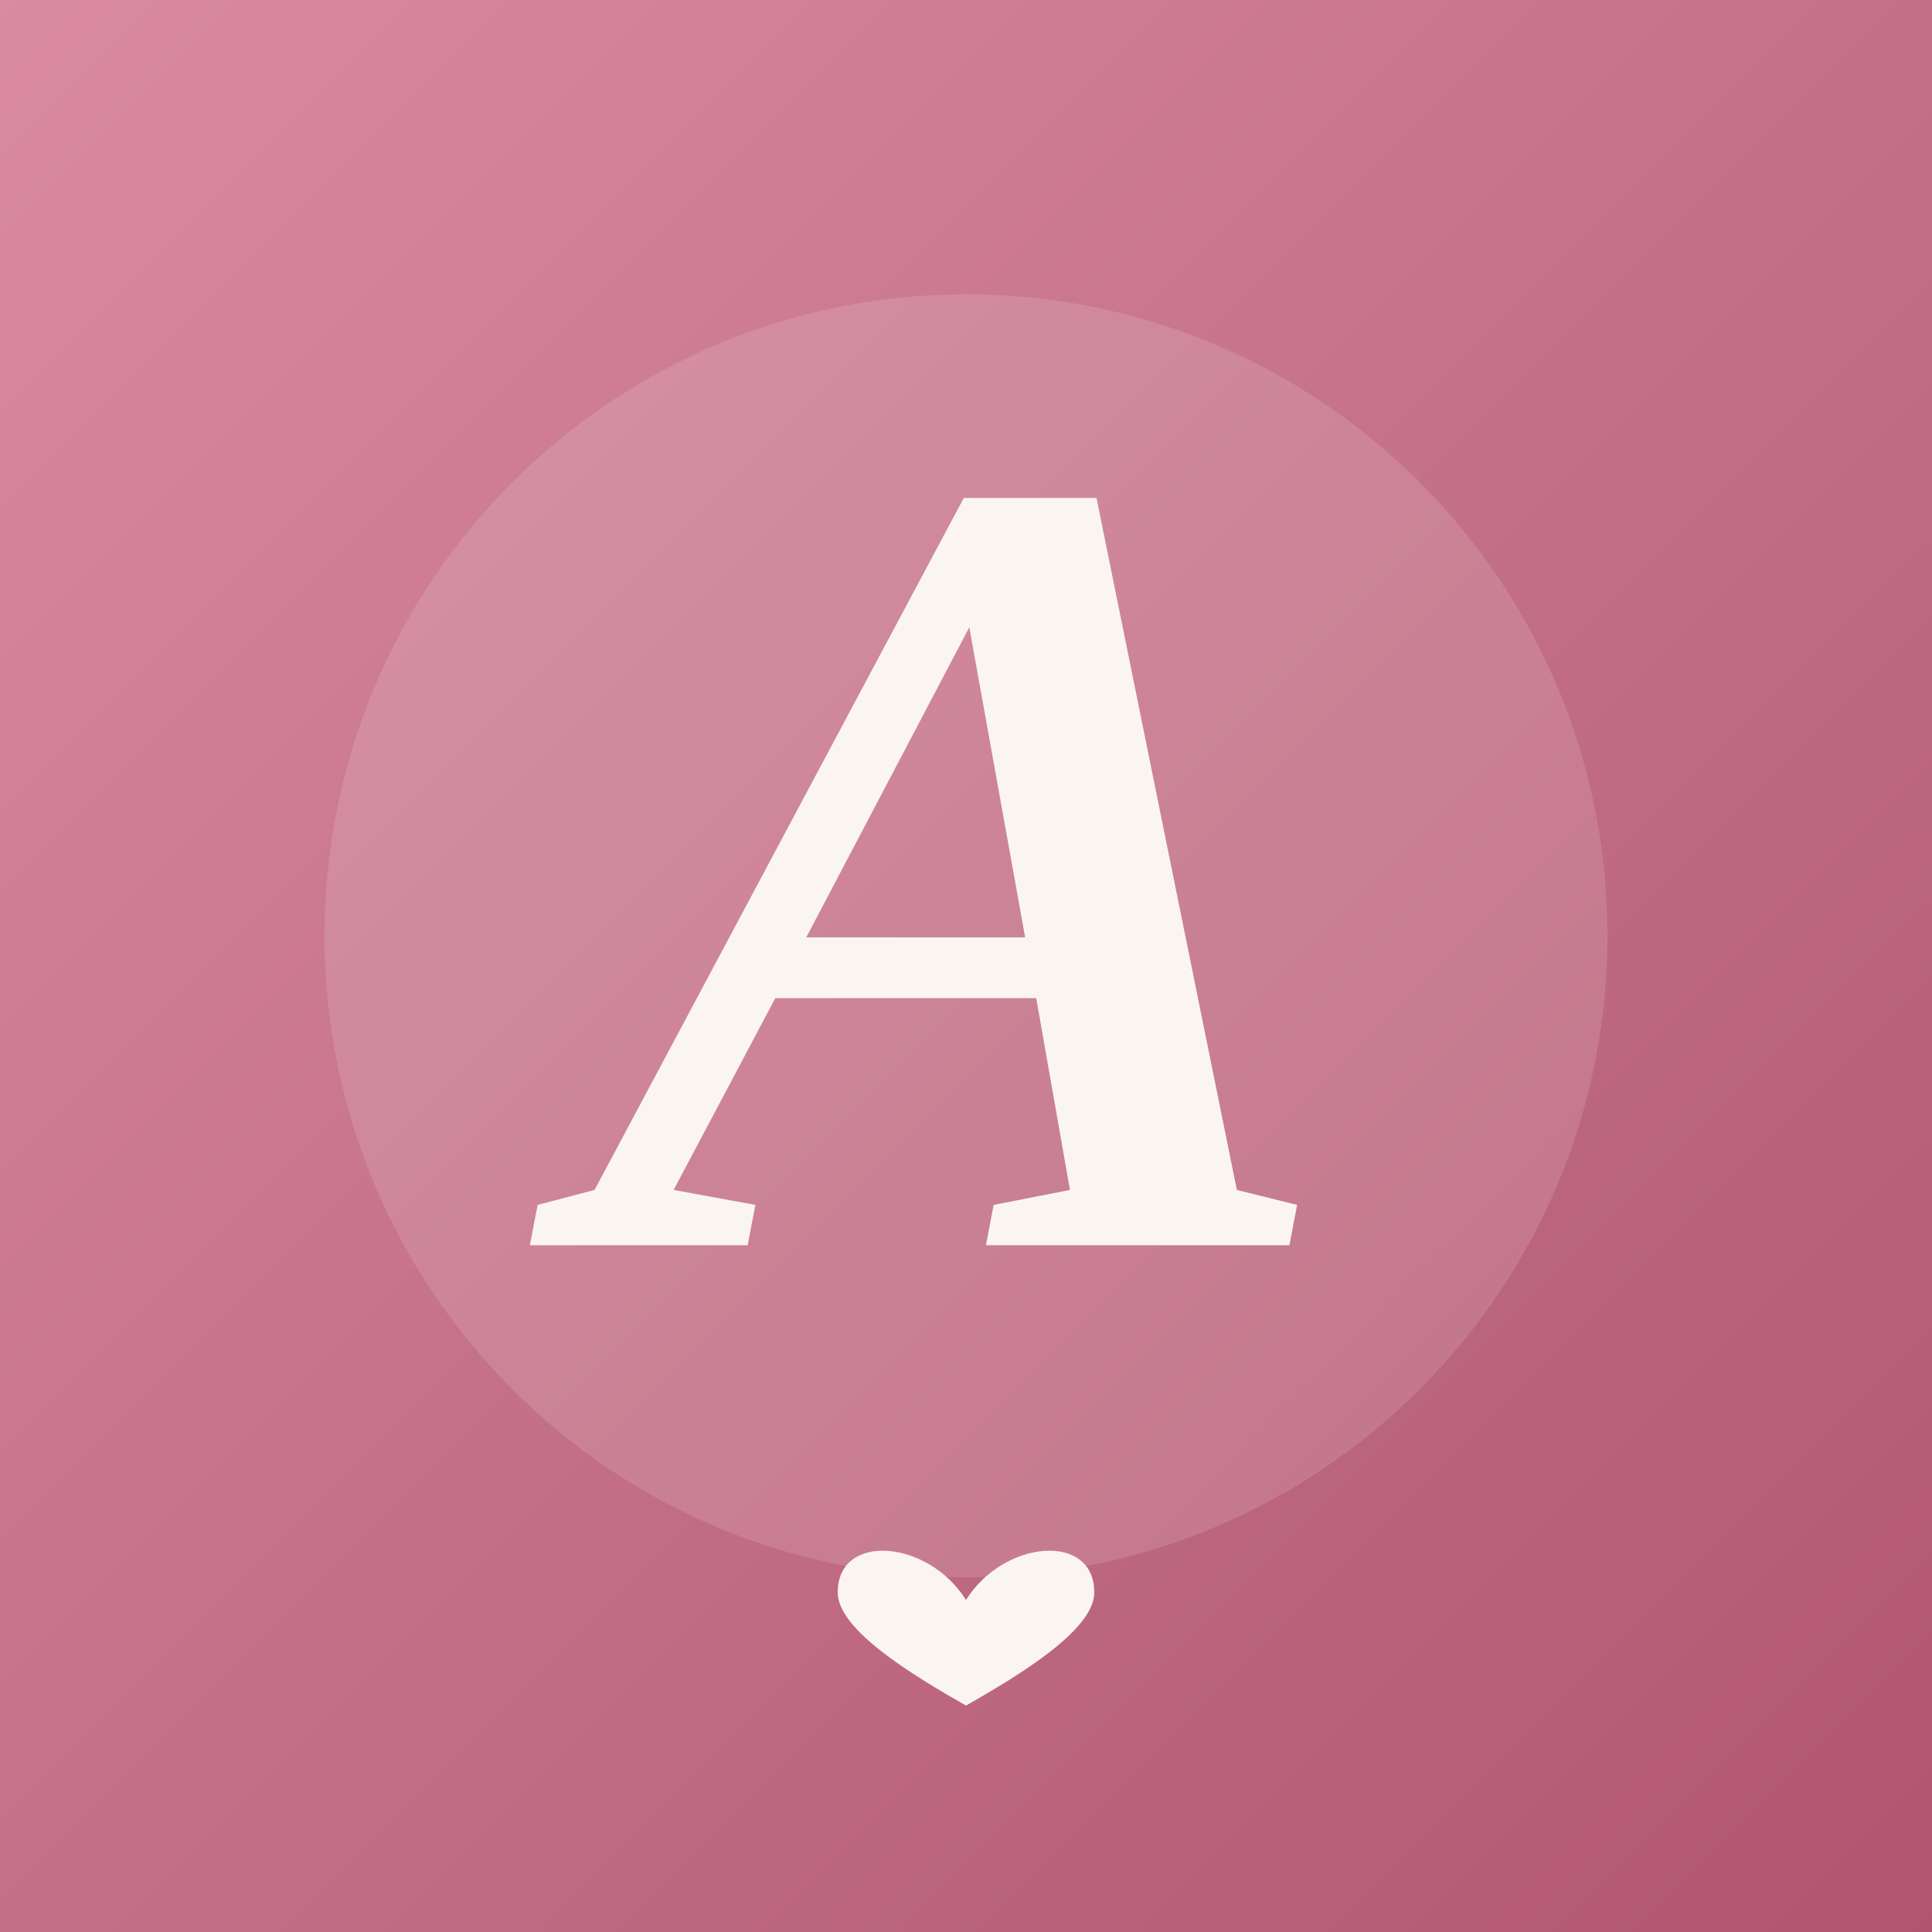
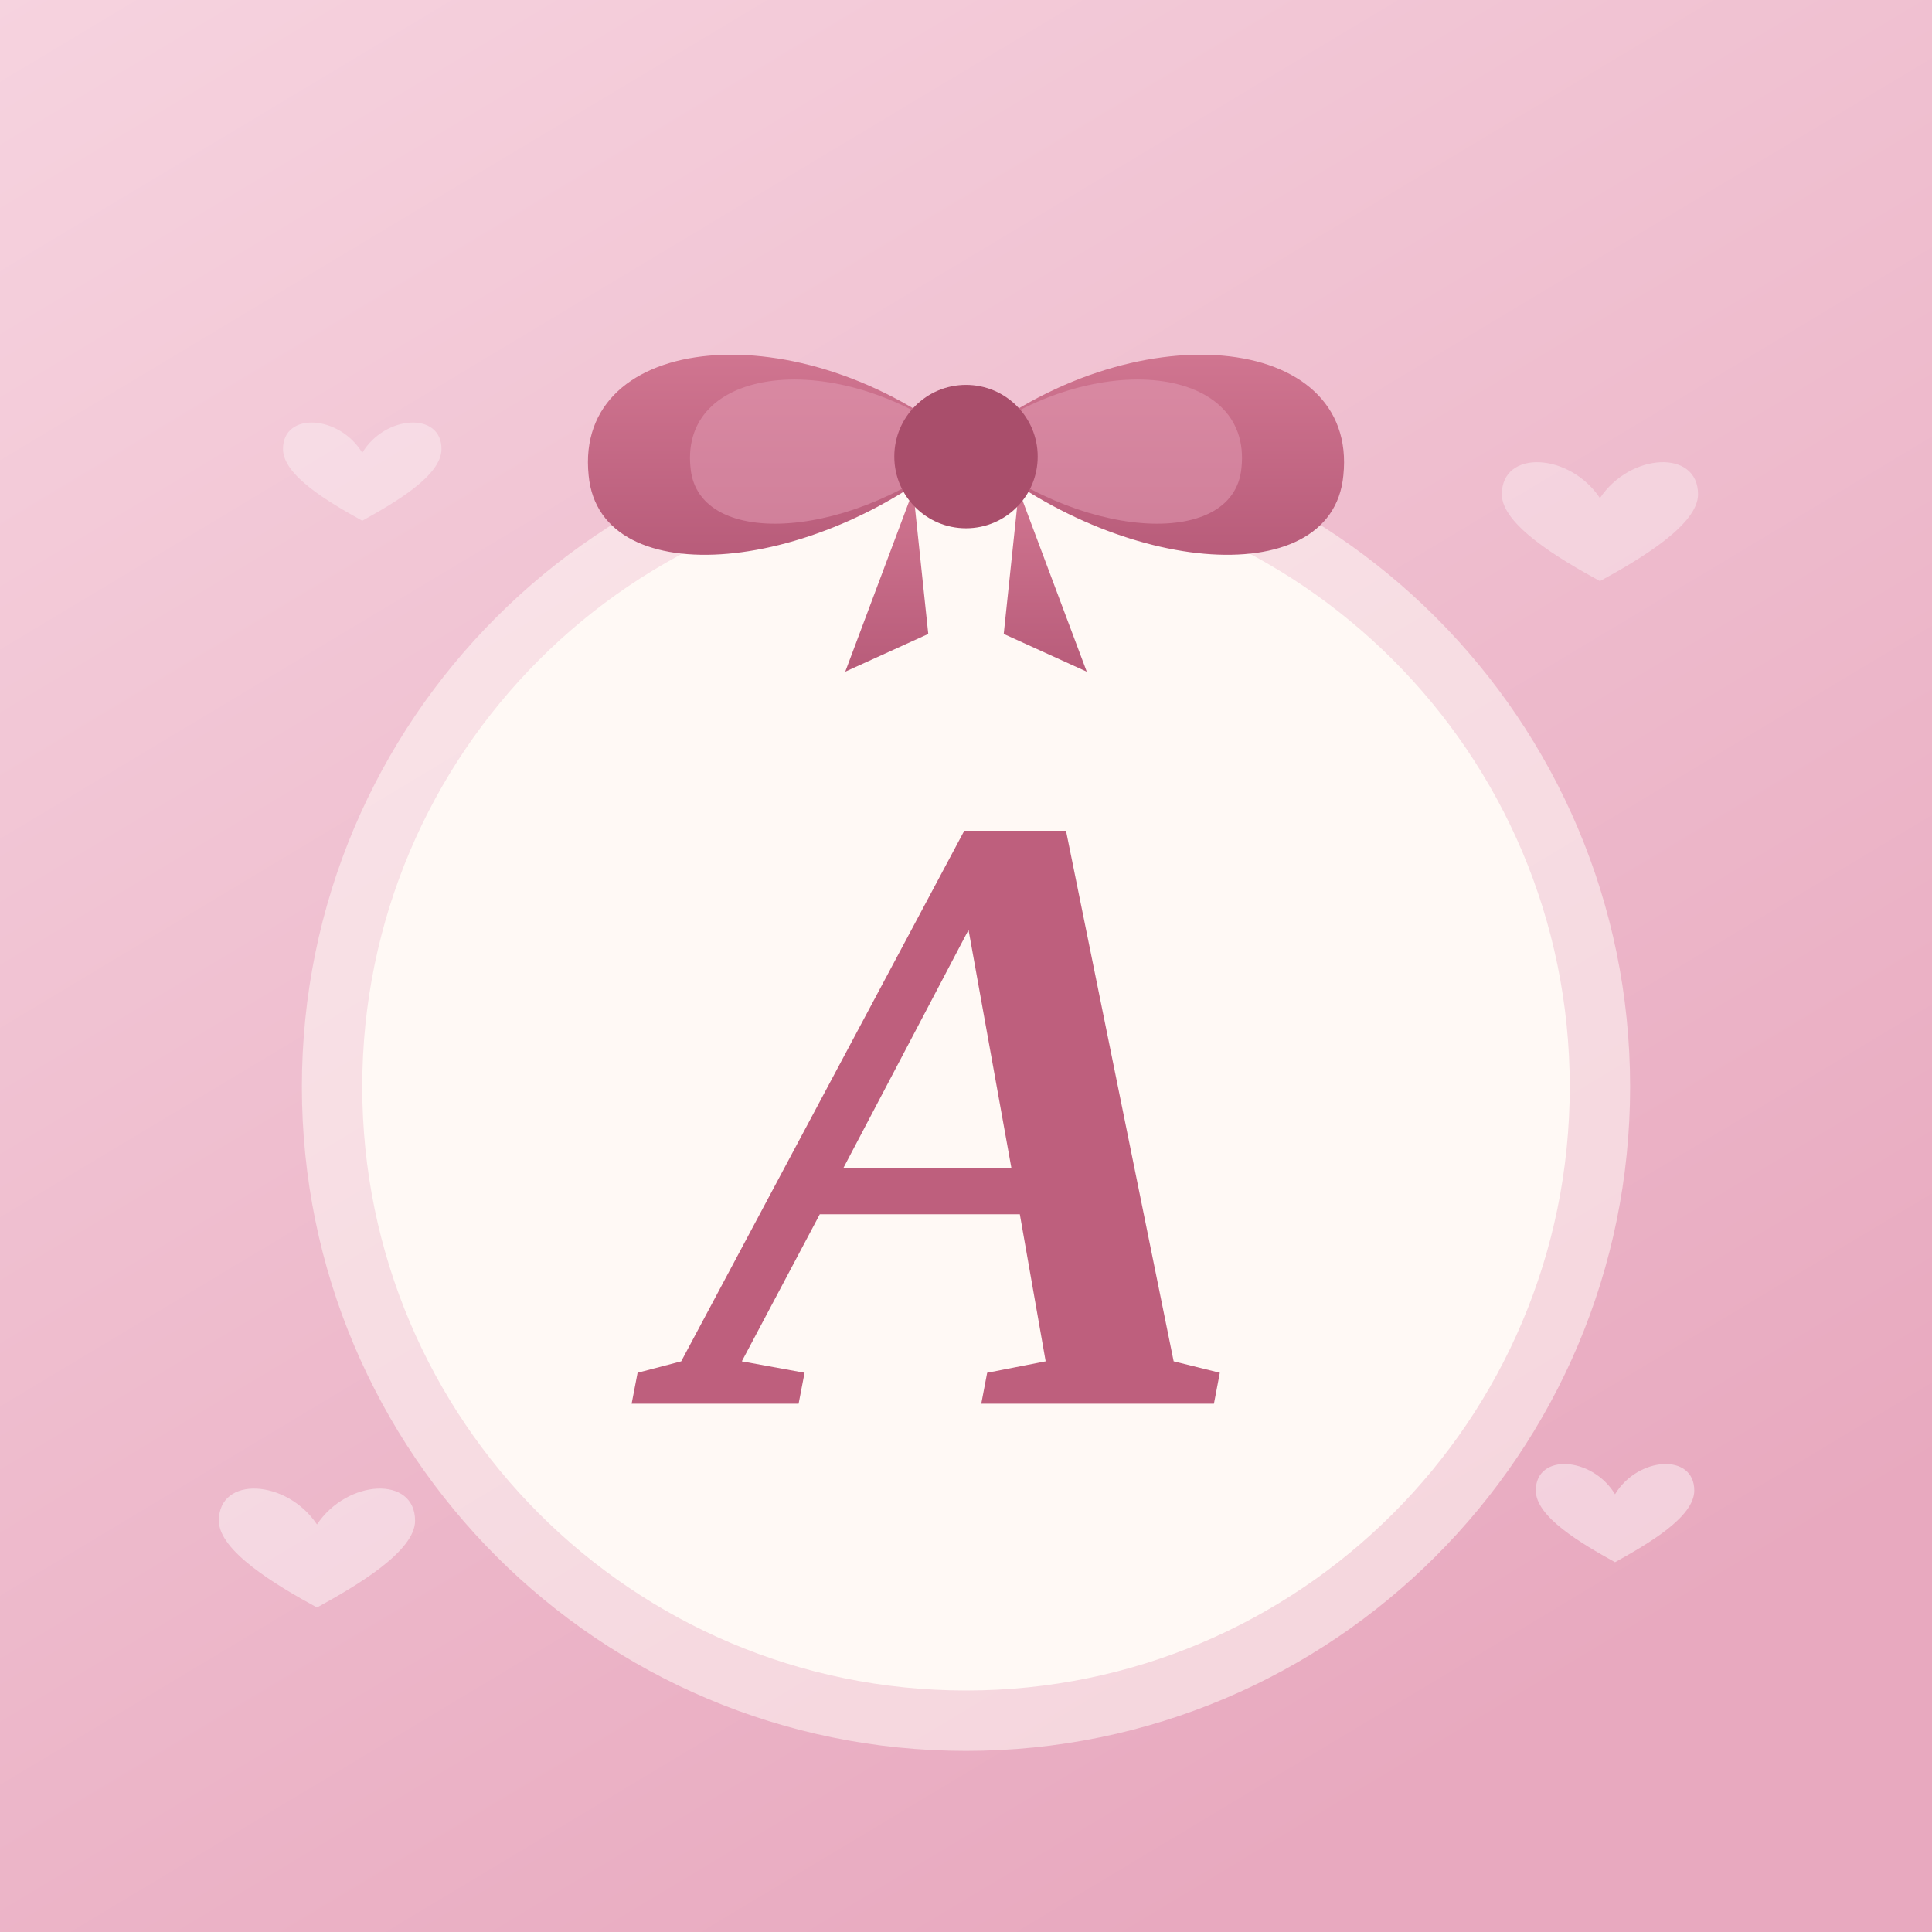
<svg xmlns="http://www.w3.org/2000/svg" width="512" height="512" viewBox="0 0 512 512">
  <defs>
-     <linearGradient id="fundo" x1="0" y1="0" x2="1" y2="1">
-       <stop offset="0" stop-color="#D98BA1" />
-       <stop offset="1" stop-color="#B05570" />
+     <linearGradient id="fundo" x1="0" y1="0" x2="0.6" y2="1">
+       <stop offset="0" stop-color="#F6D3DF" />
+       <stop offset="1" stop-color="#E8A9BF" />
+     </linearGradient>
+     <linearGradient id="laco" x1="0" y1="0" x2="0" y2="1">
+       <stop offset="0" stop-color="#D07590" />
+       <stop offset="1" stop-color="#B85C7A" />
    </linearGradient>
  </defs>
  <rect width="512" height="512" fill="url(#fundo)" />
-   <circle cx="256" cy="248" r="170" fill="#FAF5F0" opacity="0.14" />
-   <text x="256" y="330" text-anchor="middle" font-family="Georgia, 'Times New Roman', serif" font-style="italic" font-weight="bold" font-size="300" fill="#FAF5F0">A</text>
-   <path d="M256 424 c-10-16-34-18-34-2 c0 10 20 22 34 30 c14-8 34-20 34-30 c0-16-24-14-34 2z" fill="#FAF5F0" />
+   <path d="M84 404 c-8-12-26-13-26-1 c0 8 15 17 26 23 c11-6 26-15 26-23 c0-12-18-11-26 1z" fill="#FFFFFF" opacity="0.45" />
+   <path d="M428 396 c-6-10-21-11-21-1 c0 7 12 14 21 19 c9-5 21-12 21-19 c0-10-15-9-21 1z" fill="#FFFFFF" opacity="0.45" />
+   <path d="M96 120 c-6-10-21-11-21-1 c0 7 12 14 21 19 c9-5 21-12 21-19 c0-10-15-9-21 1z" fill="#FFFFFF" opacity="0.35" />
+   <path d="M424 132 c-8-12-26-13-26-1 c0 8 15 17 26 23 c11-6 26-15 26-23 c0-12-18-11-26 1z" fill="#FFFFFF" opacity="0.35" />
+   <circle cx="256" cy="288" r="176" fill="#FFF9F5" opacity="0.55" />
+   <circle cx="256" cy="288" r="160" fill="#FFF9F5" />
+   <text x="256" y="372" text-anchor="middle" font-family="Georgia, 'Times New Roman', serif" font-style="italic" font-weight="bold" font-size="230" fill="#BE5F7D">A</text>
+   <g>
+     <path d="M256 118 C 212 82, 152 88, 156 126 C 159 158, 218 152, 256 118 Z" fill="url(#laco)" />
+     <path d="M256 118 C 300 82, 360 88, 356 126 C 353 158, 294 152, 256 118 Z" fill="url(#laco)" />
+     <path d="M256 118 C 224 92, 180 96, 183 124 C 185 146, 227 143, 256 118 Z" fill="#E19AB2" opacity="0.55" />
+     <path d="M256 118 C 288 92, 332 96, 329 124 C 327 146, 285 143, 256 118 Z" fill="#E19AB2" opacity="0.55" />
+     <path d="M242 130 L 224 178 L 246 168 Z" fill="url(#laco)" />
+     <path d="M270 130 L 288 178 L 266 168 Z" fill="url(#laco)" />
+     <circle cx="256" cy="121" r="19" fill="#A94E6B" />
+   </g>
</svg>
